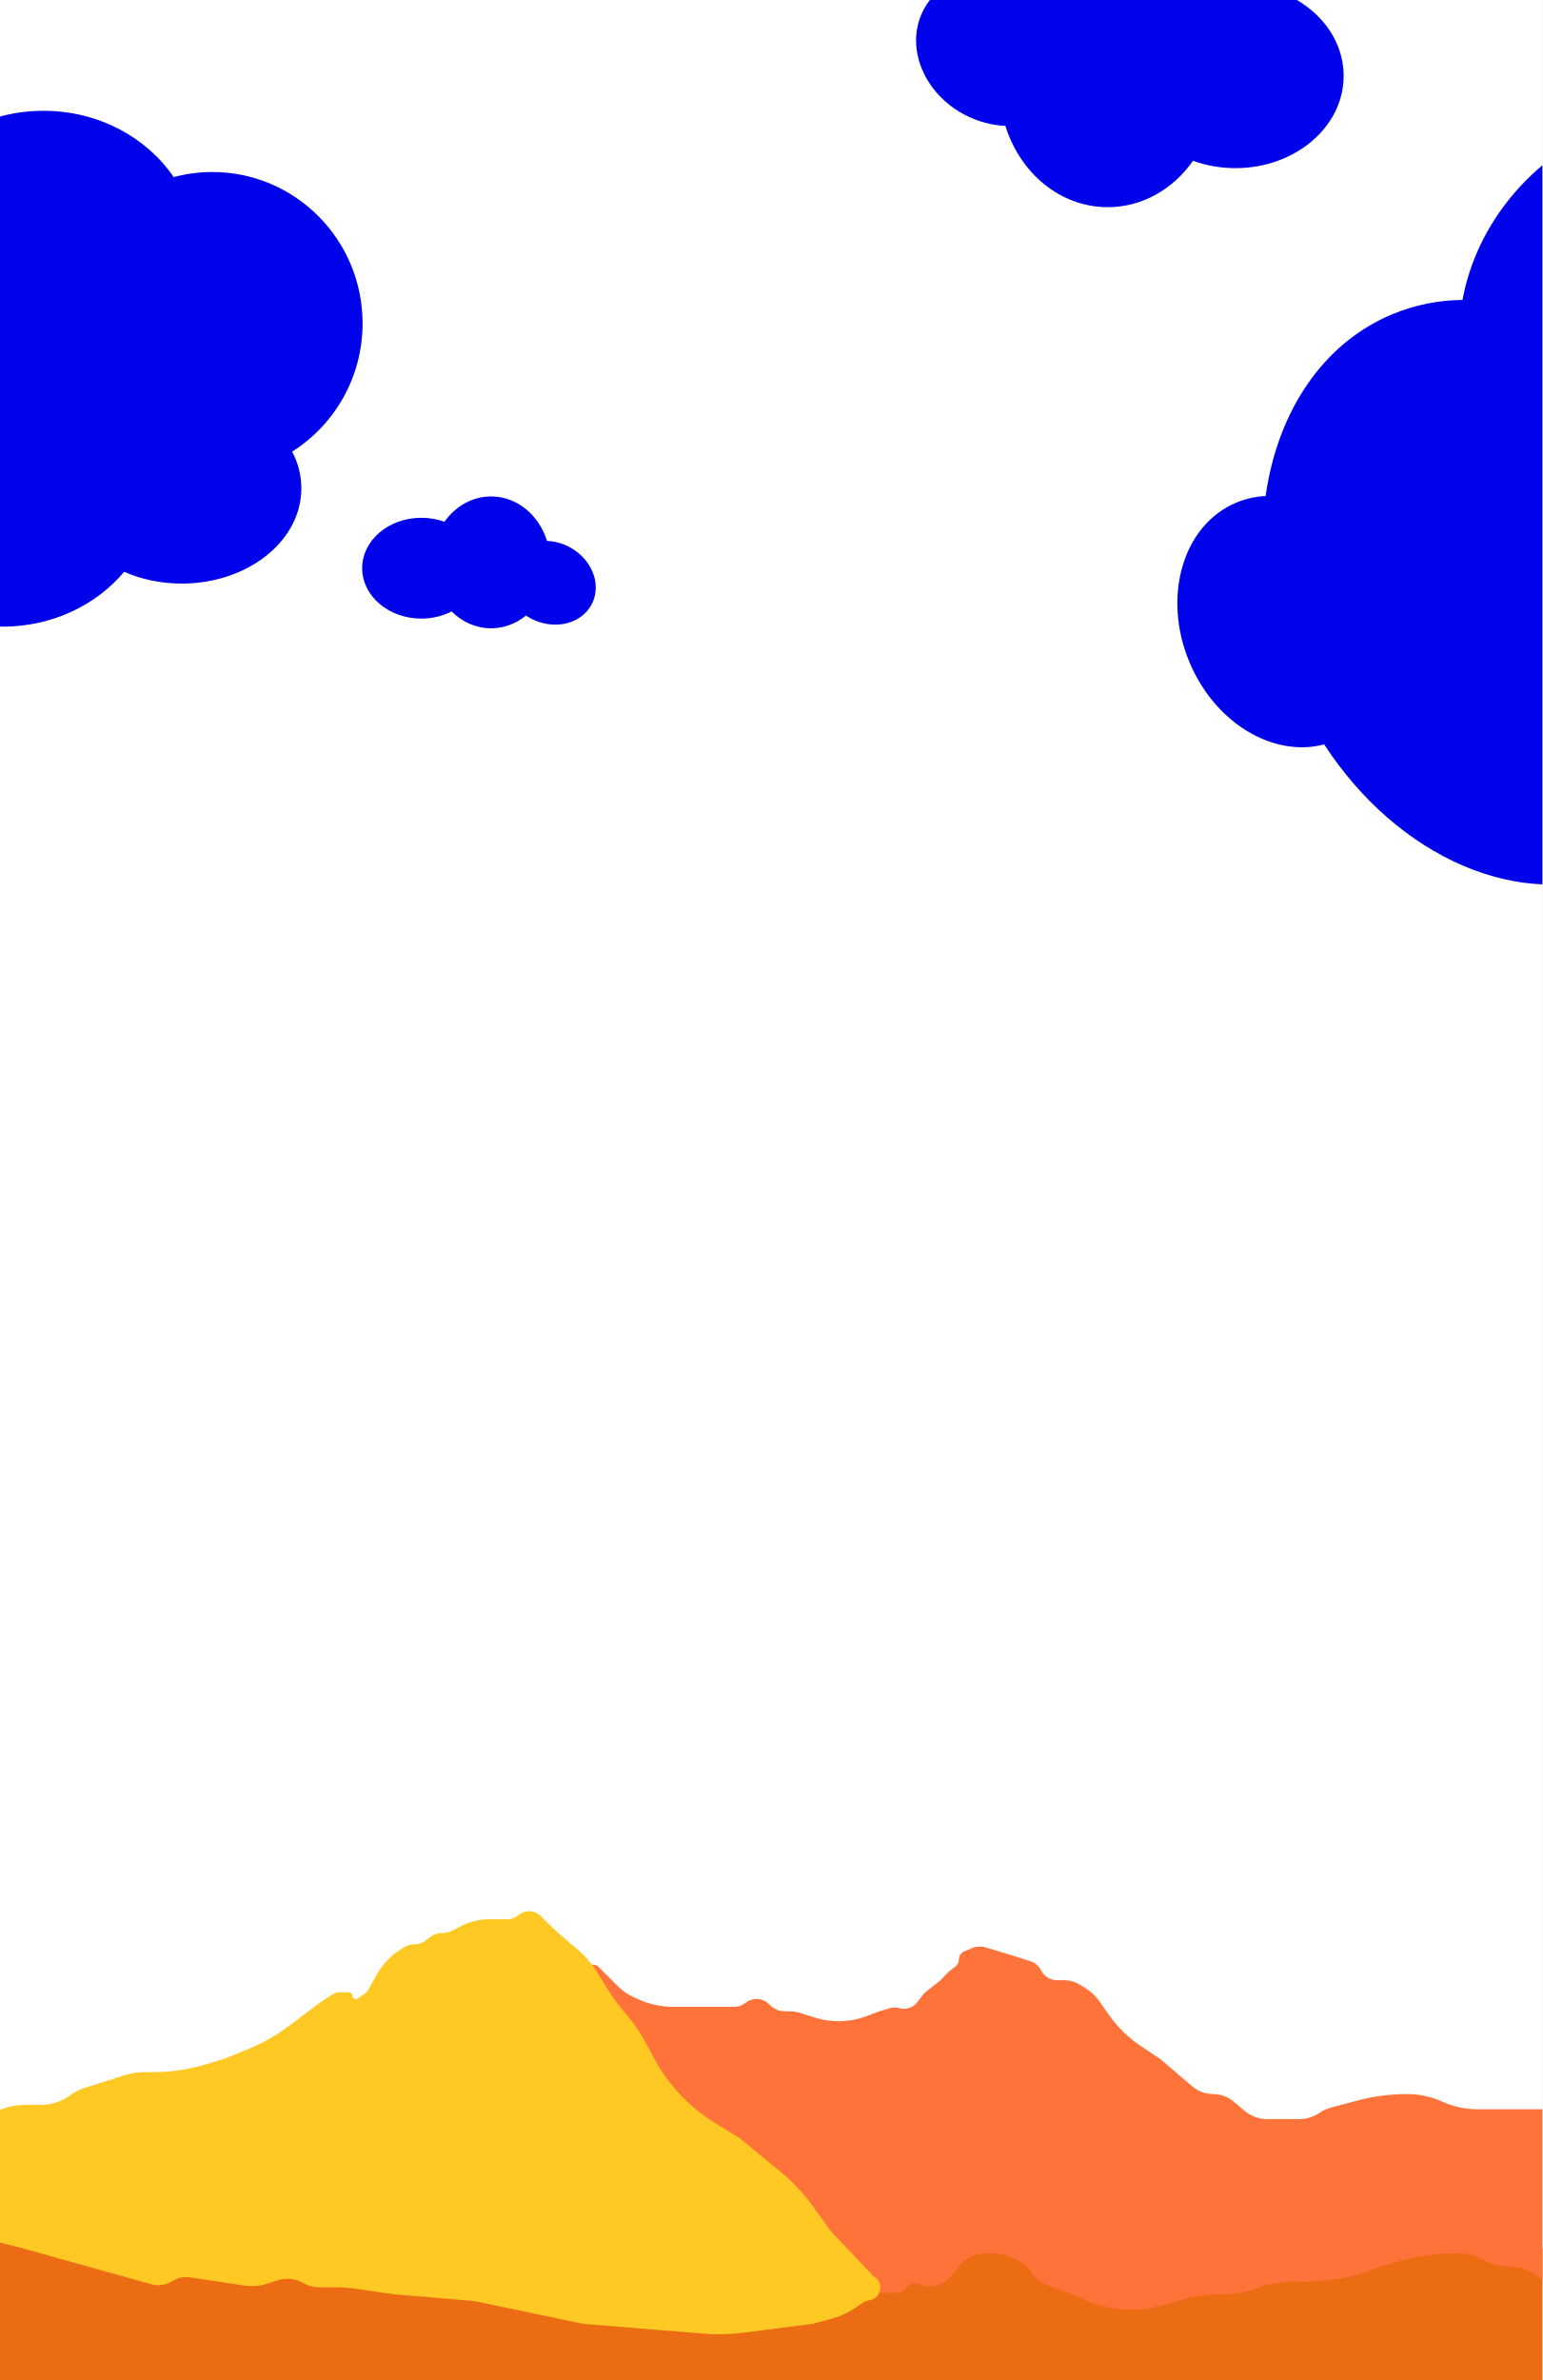
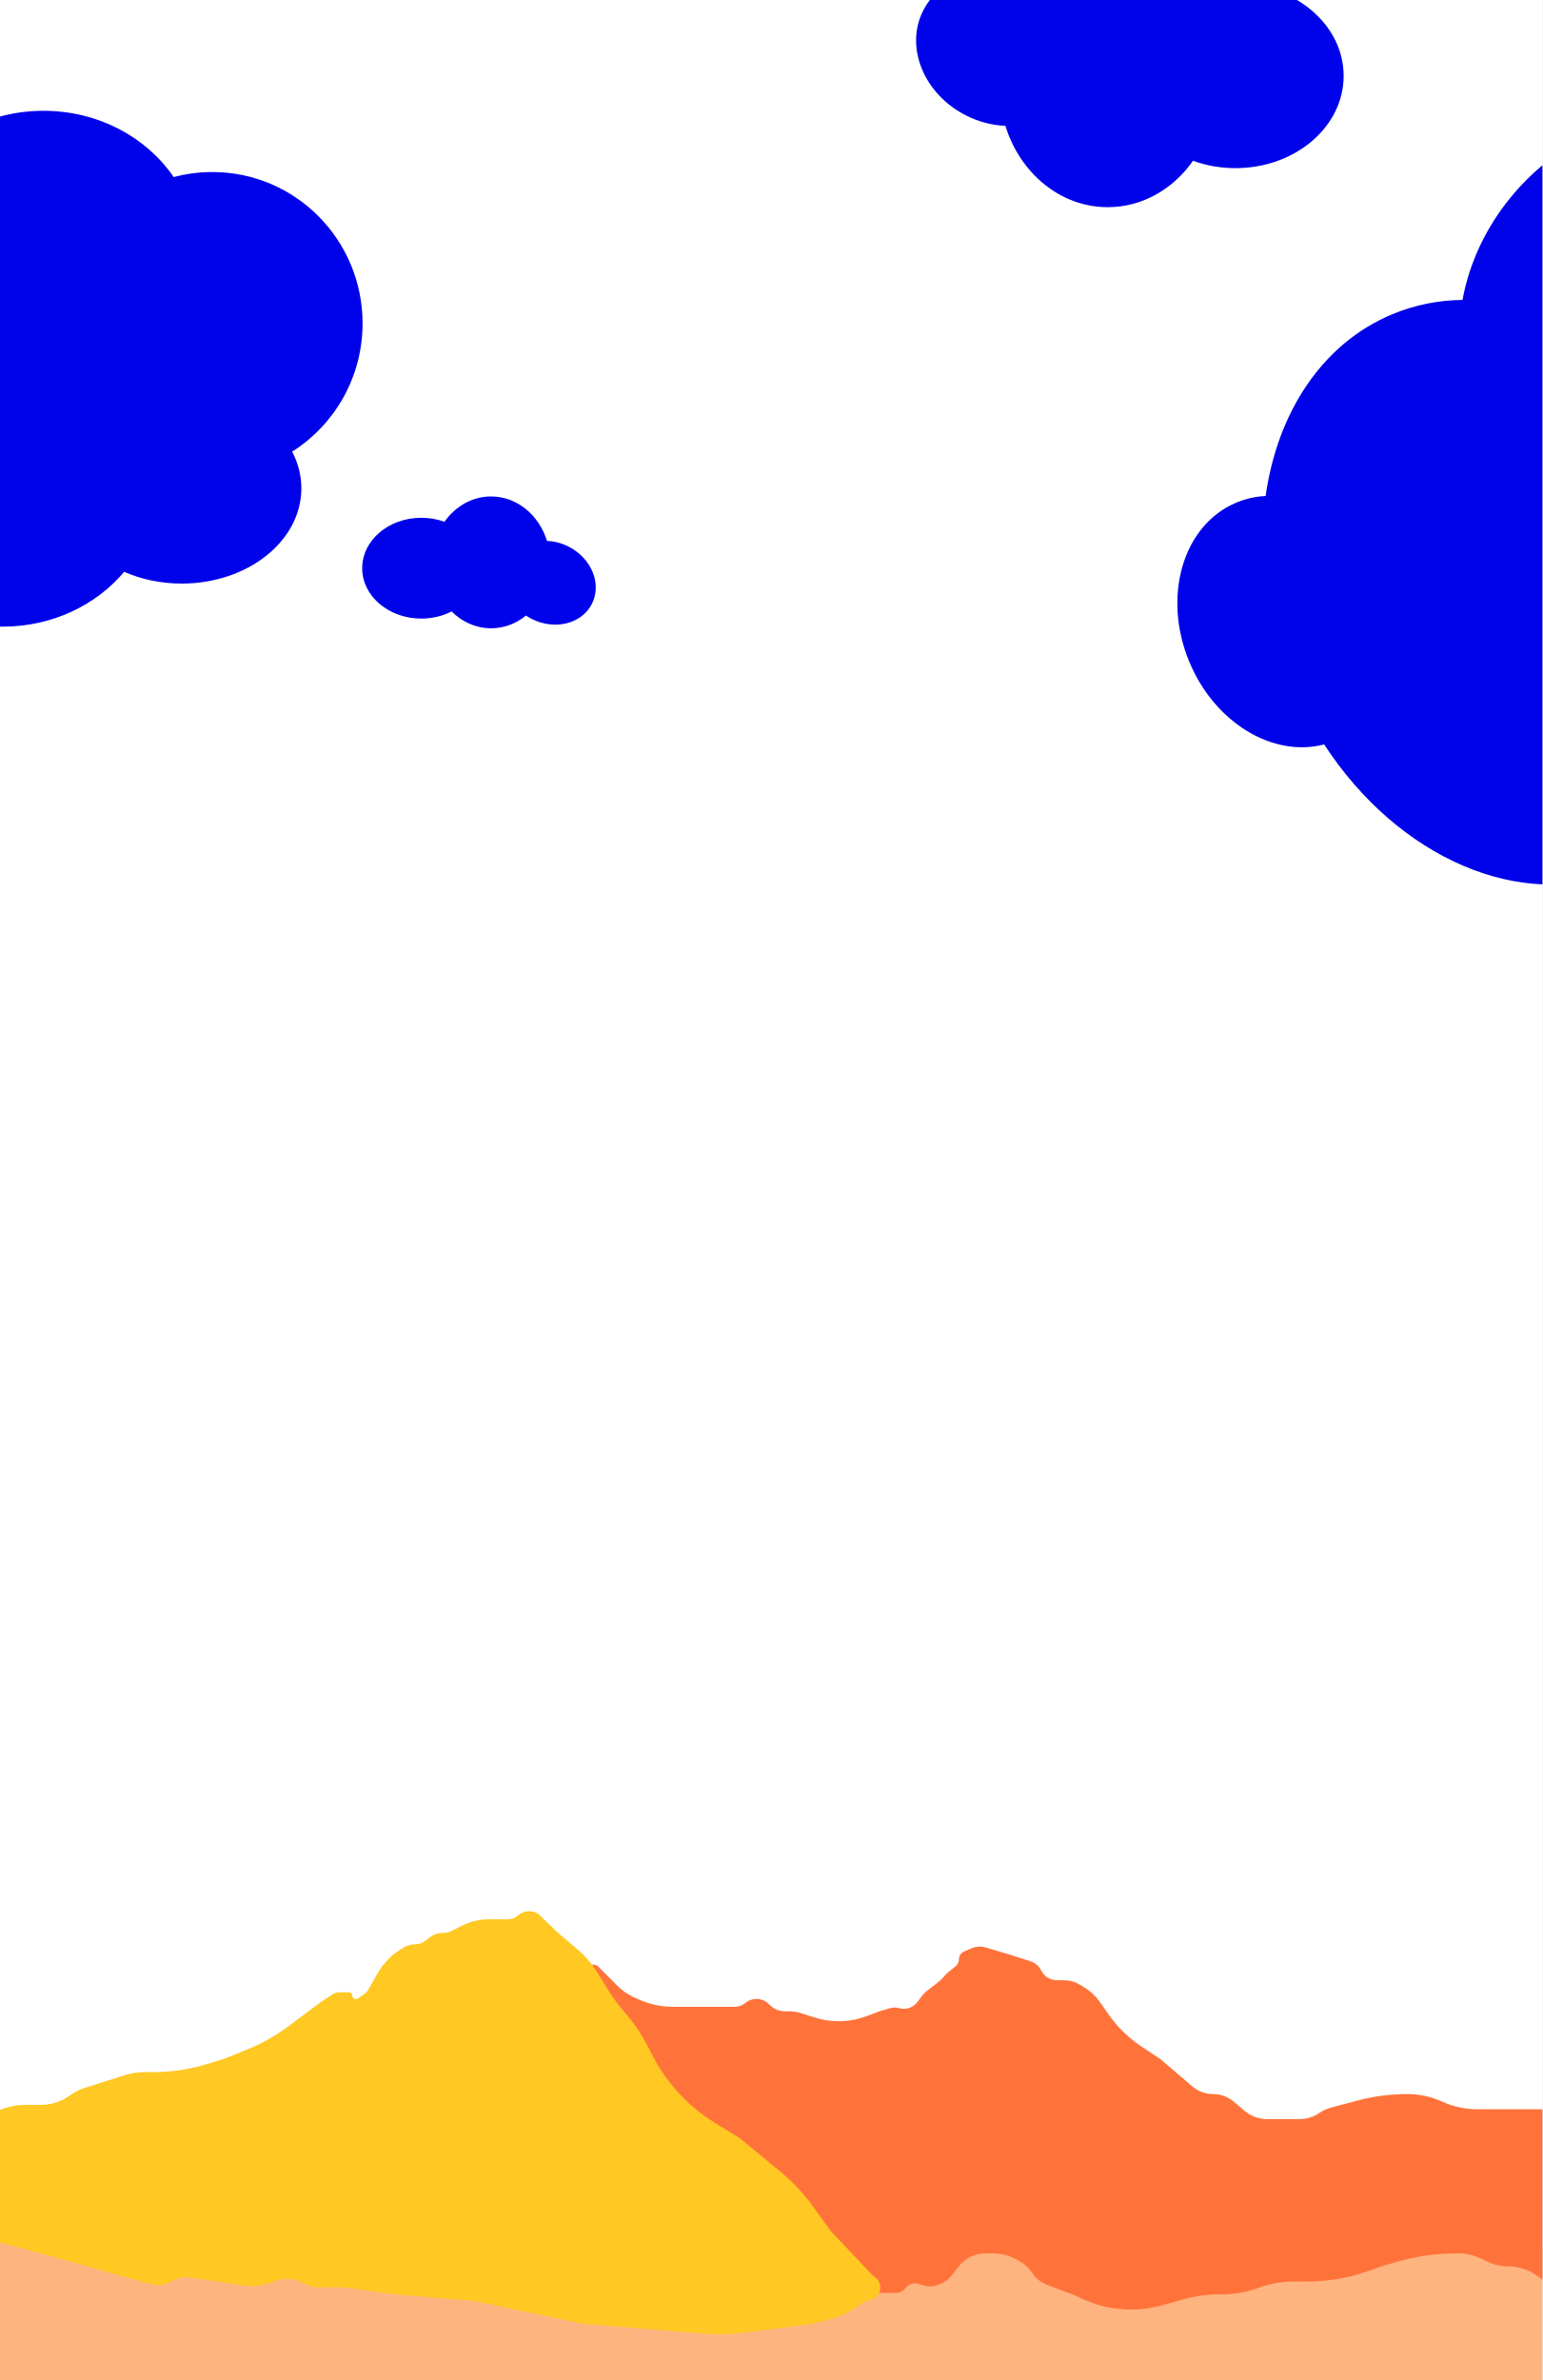
<svg xmlns="http://www.w3.org/2000/svg" width="724" height="1117" viewBox="0 0 724 1117" fill="none">
  <g clip-path="url(#clip0_682_4264)">
    <rect width="724" height="1117" fill="white" />
    <path fill-rule="evenodd" clip-rule="evenodd" d="M923.529 388.914C881.068 406.531 834.763 397.703 805.462 370.034C795.123 387.292 780.425 400.81 761.95 408.475C713.967 428.383 656.035 402.374 621.542 349.38C597.585 355.659 570.146 339.297 558.222 310.558C545.417 279.694 555.354 246.244 580.418 235.845C584.835 234.012 589.427 233.017 594.065 232.792C599.584 193.659 620.555 161.162 653.642 147.434C664.221 143.045 675.284 140.887 686.473 140.759C692.848 106.05 717.75 74.235 754.915 58.815C787.636 45.239 822.64 47.368 850.387 61.721C859.634 52.08 871.45 43.875 885.261 38.145C928.967 20.011 976.103 33.521 990.541 68.32C994.112 76.926 995.349 86.028 994.526 95.128C1029.87 101.23 1061.49 124.894 1076.33 160.656C1099.28 215.962 1073.38 279.259 1018.49 302.034C1009.64 305.705 1000.58 308.099 991.514 309.301C984.472 343.098 959.86 373.84 923.529 388.914Z" fill="#0002EA" />
    <path fill-rule="evenodd" clip-rule="evenodd" d="M20.4 52C-9.72 52 -35.526 68.97 -46.311 93.071C-56.901 85.224 -69.19 80.734 -82.295 80.734C-116.332 80.734 -144.86 111.02 -152.428 151.75C-168.503 153.966 -181 170.758 -181 191.144C-181 213.037 -166.587 230.786 -148.808 230.786C-145.675 230.786 -142.646 230.234 -139.783 229.207C-126.617 251.503 -105.766 265.905 -82.295 265.905C-74.791 265.905 -67.554 264.433 -60.751 261.701C-48.177 281.105 -25.118 294.106 1.245 294.106C24.456 294.106 45.105 284.028 58.292 268.375C66.309 271.888 75.52 273.886 85.317 273.886C116.32 273.886 141.453 253.875 141.453 229.189C141.453 223.085 139.916 217.266 137.134 211.966C156.989 199.399 170.187 177.137 170.187 151.769C170.187 112.537 138.621 80.734 99.683 80.734C93.408 80.734 87.325 81.56 81.534 83.109C68.786 64.424 46.172 52 20.4 52Z" fill="#0002EA" />
    <path fill-rule="evenodd" clip-rule="evenodd" d="M246.89 288.9C242.298 292.652 236.632 294.867 230.502 294.867C223.387 294.867 216.896 291.881 211.985 286.972C207.823 289.097 202.953 290.318 197.749 290.318C182.424 290.318 170 279.727 170 266.663C170 253.599 182.424 243.008 197.749 243.008C201.611 243.008 205.289 243.68 208.63 244.895C213.708 237.655 221.618 233 230.502 233C242.661 233 252.994 241.718 256.744 253.852C260.052 253.988 263.463 254.834 266.717 256.457C277.58 261.875 282.581 273.897 277.886 283.31C273.192 292.722 260.58 295.961 249.717 290.543C248.725 290.048 247.781 289.498 246.89 288.9Z" fill="#0002EA" />
    <path fill-rule="evenodd" clip-rule="evenodd" d="M489.96 -5.078C498.365 -11.945 508.734 -16 519.953 -16C532.977 -16 544.856 -10.535 553.845 -1.55C561.463 -5.439 570.375 -7.674 579.9 -7.674C607.95 -7.674 630.689 11.71 630.689 35.621C630.689 59.532 607.95 78.916 579.9 78.916C572.832 78.916 566.101 77.686 559.986 75.462C550.69 88.714 536.214 97.233 519.953 97.233C497.699 97.233 478.787 81.278 471.923 59.069C465.869 58.819 459.626 57.27 453.671 54.3C433.788 44.384 424.636 22.38 433.228 5.152C441.82 -12.075 464.903 -18.002 484.785 -8.086C486.602 -7.18 488.328 -6.173 489.96 -5.078Z" fill="#0002EA" />
-     <path fill-rule="evenodd" clip-rule="evenodd" d="M572.5 1013H-94V1117L946.525 1117H1135V1052.99H946.525V1117L572.5 1013Z" fill="#EB6C12" />
+     <path fill-rule="evenodd" clip-rule="evenodd" d="M572.5 1013H-94V1117L946.525 1117H1135V1052.99H946.525V1117L572.5 1013Z" fill="#FFB47F" />
    <path d="M277.349 922.232C278.606 921.813 279.993 922.14 280.93 923.078L290.1 932.262C292.196 934.361 294.656 936.061 297.36 937.28L299.819 938.388C304.878 940.668 310.364 941.847 315.913 941.847H324.564H335.232H344.762C346.648 941.847 348.475 941.194 349.934 939.999V939.999C353.115 937.392 357.74 937.56 360.723 940.391L361.662 941.281C362.059 941.658 362.491 942.003 362.946 942.307V942.307C364.574 943.394 366.503 943.984 368.461 943.984H370.636C372.39 943.984 374.133 944.254 375.804 944.785L382.374 946.871C386.011 948.026 389.804 948.614 393.621 948.614V948.614C398.044 948.614 402.431 947.824 406.577 946.282L412.755 943.984L417.646 942.515C419.096 942.079 420.641 942.069 422.097 942.485V942.485C425.251 943.388 428.634 942.249 430.601 939.623L432.684 936.842C433.382 935.909 434.203 935.076 435.124 934.363L439.745 930.786C440.952 929.852 442.069 928.808 443.082 927.667L443.695 926.977C444.167 926.445 444.682 925.952 445.233 925.503L448.593 922.769C449.543 921.996 450.094 920.837 450.094 919.613V919.613C450.094 917.979 451.071 916.504 452.575 915.866L456.087 914.378C458.19 913.487 460.537 913.356 462.726 914.008L472.498 916.918L483.688 920.471C485.855 921.159 487.651 922.695 488.666 924.73V924.73C490.09 927.581 493.003 929.382 496.19 929.382H499.555C502.093 929.382 504.583 930.08 506.751 931.399L509.116 932.837C511.936 934.551 514.368 936.835 516.255 939.543L520.334 945.395C524.442 951.288 529.617 956.36 535.591 960.348L544.686 966.421L559.685 979.217C562.399 981.532 565.849 982.804 569.415 982.804V982.804C572.965 982.804 576.4 984.063 579.108 986.358L584.17 990.648C587.148 993.171 590.924 994.556 594.828 994.556V994.556H609.826C613.26 994.556 616.613 993.517 619.446 991.576V991.576C621.04 990.484 622.808 989.672 624.674 989.173L636.965 985.891C644.638 983.841 652.547 982.804 660.49 982.804H660.615V982.804C666.24 982.804 671.827 984.022 676.946 986.352V986.352C682.101 988.699 687.728 989.926 693.393 989.926H708.979H715.735H729.577C734.628 989.926 739.497 988.042 743.232 984.641V984.641C744.572 983.422 746.069 982.387 747.683 981.565L762.569 973.984C764.999 972.747 767.239 971.17 769.223 969.3L771.126 967.506C771.889 966.787 772.544 965.96 773.069 965.051V965.051C775 961.711 778.565 959.654 782.423 959.654H784.976C788.274 959.654 791.484 958.583 794.121 956.602L797.17 954.312L807.127 948.614L808.681 947.595C814.323 943.892 821.128 942.388 827.806 943.367V943.367C830.598 943.776 833.438 943.754 836.224 943.301L837.357 943.118C842.505 942.281 847.402 940.305 851.689 937.333L853.265 936.24C854.036 935.705 854.766 935.113 855.447 934.468L856.093 933.857C859.131 930.984 863.154 929.382 867.336 929.382V929.382C869.608 929.382 871.855 928.909 873.934 927.993L885.955 922.696C887.674 921.939 889.532 921.547 891.411 921.547V921.547C896.438 921.547 901.05 924.334 903.389 928.784L907.745 937.073C909.404 940.229 911.629 943.052 914.31 945.402L922.964 952.985C923.927 953.829 924.479 955.046 924.479 956.326V956.326C924.479 958.299 925.779 960.035 927.673 960.589L945.556 965.825C946.912 966.222 948.238 966.716 949.523 967.305L956.897 970.681C958.968 971.629 961.218 972.119 963.496 972.119H970.613C972.613 972.119 974.423 973.308 975.217 975.144V975.144C976.72 978.616 981.427 979.178 983.789 976.222V976.222C985.571 973.991 988.868 973.623 991.06 975.453L992.501 976.655C993.14 977.188 993.869 977.602 994.655 977.876L1001.37 980.224C1006.26 981.931 1011.4 982.804 1016.58 982.804V982.804H1026.92C1031.71 982.804 1036.32 984.59 1039.86 987.812V987.812C1041.4 989.212 1042.7 990.853 1043.71 992.669L1045.12 995.188C1048.74 1001.69 1054.51 1006.72 1061.43 1009.44L1062.23 1009.75C1065.44 1011.01 1068.84 1011.65 1072.28 1011.65V1011.65C1077.92 1011.65 1083.43 1013.38 1088.05 1016.61L1090.1 1018.04C1094.15 1020.87 1097.56 1024.52 1100.12 1028.74L1105.47 1037.57C1108.07 1041.87 1111.37 1045.69 1115.24 1048.89V1048.89C1122.09 1054.56 1127.13 1062.24 1129.67 1070.77V1070.77L1134 1081.47C1134.66 1083.11 1135 1084.85 1135 1086.62V1086.62V1086.62C1135 1088.34 1134.38 1090.01 1133.25 1091.31L1131.85 1092.92C1130.88 1094.05 1129.71 1095.01 1128.41 1095.74L1125.82 1097.19C1122.98 1098.78 1119.78 1099.62 1116.52 1099.62V1099.62C1113.93 1099.62 1111.37 1100.15 1108.99 1101.17L1099.79 1105.14C1091.35 1108.78 1082.25 1110.66 1073.05 1110.66H1054.1C1047.83 1110.66 1041.58 1111.25 1035.42 1112.42L1027.09 1114C1020.11 1115.33 1013 1115.91 1005.88 1115.73L918.078 1113.51L892.278 1111.31C887.2 1110.88 882.097 1110.83 877.012 1111.18L842.688 1113.51H800.372C791.893 1113.51 783.47 1112.13 775.434 1109.42L757.309 1103.32C749.579 1100.72 743.173 1095.19 739.463 1087.93V1087.93C738.113 1085.29 736.393 1082.85 734.355 1080.7L726.489 1072.37C725.485 1071.3 724.399 1070.32 723.242 1069.43L721.953 1068.44C717.921 1065.33 712.975 1063.65 707.886 1063.65V1063.65C704.393 1063.65 700.945 1062.85 697.804 1061.33L694.928 1059.93C691.771 1058.39 688.307 1057.59 684.797 1057.59V1057.59H683.524C673.99 1057.59 664.506 1058.96 655.358 1061.64L648.525 1063.65L641.838 1066C632.848 1069.16 623.387 1070.77 613.857 1070.77H607.461C601.692 1070.77 595.97 1071.8 590.56 1073.8V1073.8C585.151 1075.8 579.428 1076.82 573.66 1076.82H571.887C566.58 1076.82 561.297 1077.55 556.185 1078.97L545.431 1081.96C540.689 1083.28 535.79 1083.95 530.868 1083.95V1083.95C523.101 1083.95 515.425 1082.28 508.356 1079.06L503.436 1076.82L491.795 1072.52C488.732 1071.38 486.117 1069.29 484.339 1066.55V1066.55C483.099 1064.64 481.444 1063.03 479.497 1061.85L477.985 1060.93C474.396 1058.75 470.276 1057.59 466.076 1057.59H462.335C457.534 1057.59 453.008 1059.83 450.094 1063.65V1063.65L446.629 1067.98C445.173 1069.81 443.254 1071.21 441.073 1072.04L439.974 1072.46C438.004 1073.21 435.841 1073.29 433.819 1072.69L431.025 1071.87C428.812 1071.21 426.425 1072.01 425.061 1073.88V1073.88C424.032 1075.28 422.394 1076.11 420.651 1076.11H399.862C384.363 1076.11 369.885 1068.38 361.261 1055.5L275.551 927.494C274.267 925.576 275.16 922.963 277.349 922.232V922.232Z" fill="#FF733B" />
    <path d="M-86.707 1012.41C-86.123 1012.46 -85.535 1012.44 -84.958 1012.33L-70.193 1009.73C-67.119 1009.19 -64.005 1008.92 -60.884 1008.92V1008.92C-56.682 1008.92 -52.494 1008.42 -48.407 1007.45L-32.173 1003.57L-8.923 994.484C-7.37 993.877 -5.864 993.156 -4.417 992.326V992.326C0.678 989.401 6.451 987.862 12.326 987.862H19.181C24.138 987.862 28.966 986.281 32.962 983.348V983.348C35.006 981.847 37.283 980.69 39.701 979.923L58.651 973.912C61.569 972.987 64.612 972.516 67.674 972.516V972.516H71.848C80.388 972.516 88.88 971.244 97.045 968.742L105.693 966.092L116.438 961.702C123.223 958.93 129.626 955.301 135.491 950.905L150.465 939.682L156.07 936.022C157.05 935.383 158.194 935.042 159.364 935.042H163.789C164.672 935.042 165.388 935.759 165.388 936.642V936.642C165.388 937.93 166.832 938.69 167.894 937.96L171.412 935.543C171.891 935.213 172.289 934.78 172.576 934.275L177.153 926.23C178.542 923.788 180.25 921.543 182.232 919.552L183.014 918.767C184.052 917.724 185.197 916.792 186.43 915.988L189.405 914.045C190.891 913.075 192.628 912.558 194.402 912.558V912.558C196.548 912.558 198.624 911.804 200.269 910.427L201.343 909.528C203.136 908.027 205.4 907.205 207.738 907.205V907.205C209.329 907.205 210.897 906.824 212.311 906.094L216.378 903.993C220.464 901.882 224.996 900.781 229.595 900.781H229.702H238.174C240.044 900.781 241.85 900.106 243.263 898.881V898.881C246.408 896.153 251.145 896.39 254.001 899.419L255.286 900.781L262.037 907.205L271.091 914.921C272.87 916.437 274.53 918.086 276.056 919.855V919.855C277.604 921.65 279.011 923.562 280.263 925.574L285.66 934.247C287.911 937.864 290.452 941.293 293.257 944.5V944.5C297.303 949.124 300.794 954.205 303.658 959.64L306.772 965.547C310.331 972.299 314.84 978.506 320.161 983.978V983.978C324.744 988.691 329.891 992.819 335.486 996.27L347.315 1003.57L366.46 1019.34C372.15 1024.03 377.214 1029.43 381.526 1035.42L389.955 1047.11L409.36 1067.64C409.688 1067.99 410.055 1068.29 410.454 1068.55V1068.55C415.011 1071.52 413.636 1078.53 408.296 1079.56L407.539 1079.7C406.721 1079.86 405.941 1080.18 405.245 1080.63L400.606 1083.69C397.552 1085.7 394.196 1087.21 390.666 1088.16L381.427 1090.65L348.413 1094.86C342.486 1095.62 336.496 1095.76 330.541 1095.27L273.763 1090.65L222.596 1079.94L184.576 1076.73L165.585 1074C163.325 1073.68 161.044 1073.52 158.761 1073.52H149.852C147.227 1073.52 144.65 1072.82 142.379 1071.51V1071.51C138.706 1069.38 134.301 1068.92 130.267 1070.24L125.926 1071.66C122.202 1072.88 118.244 1073.21 114.369 1072.63L89.27 1068.85C86.34 1068.41 83.349 1069.03 80.84 1070.6V1070.6C77.885 1072.46 74.286 1072.98 70.926 1072.04L57.014 1068.16L9.755 1054.96L-13.947 1049.01C-18.738 1047.8 -23.817 1048.8 -27.795 1051.73V1051.73C-30.639 1053.83 -34.079 1054.96 -37.611 1054.96H-40.05C-43.063 1054.96 -46.048 1054.39 -48.851 1053.28L-54.559 1051.03V1051.03C-61.776 1048.46 -68.191 1044.04 -73.165 1038.21L-76.234 1034.61L-85.828 1023.91L-89.558 1018.73L-93.419 1014.24C-93.794 1013.8 -94 1013.24 -94 1012.67V1012.67V1012.67C-94 1012.19 -93.589 1011.81 -93.111 1011.85L-86.707 1012.41Z" fill="#FFC823" />
  </g>
  <defs>
    <clipPath id="clip0_682_4264">
      <rect width="724" height="1117" fill="white" />
    </clipPath>
  </defs>
</svg>
